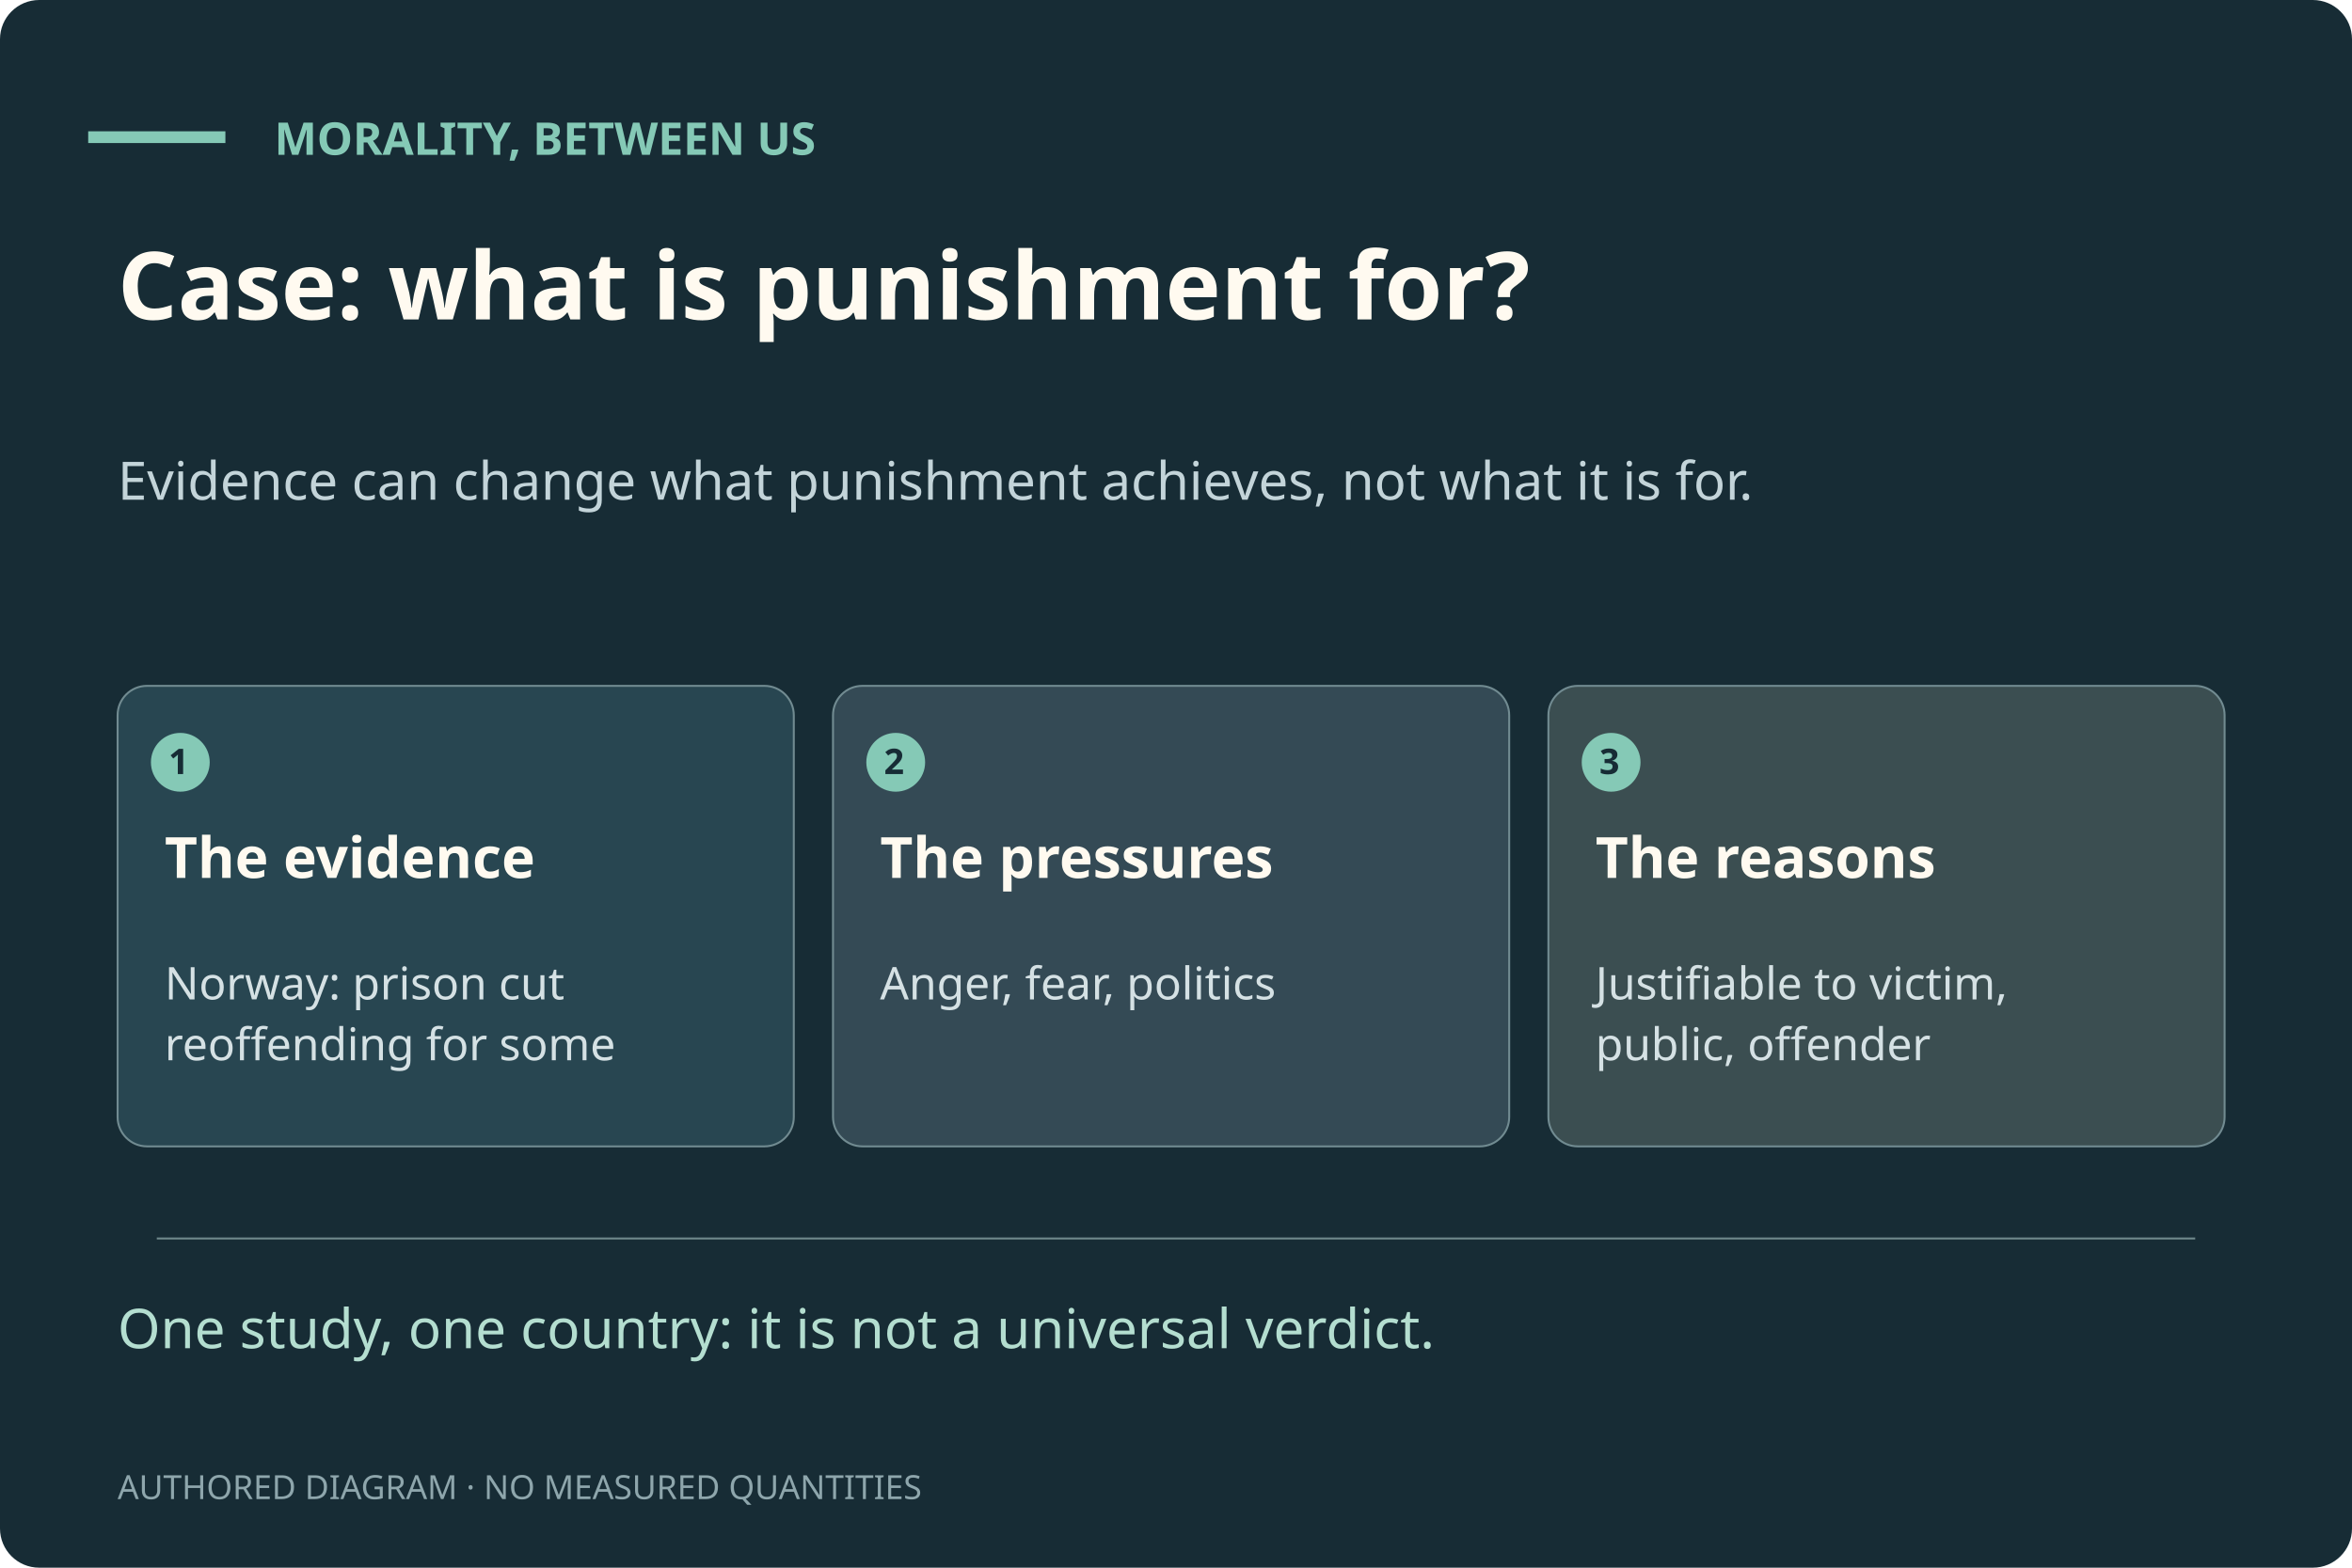
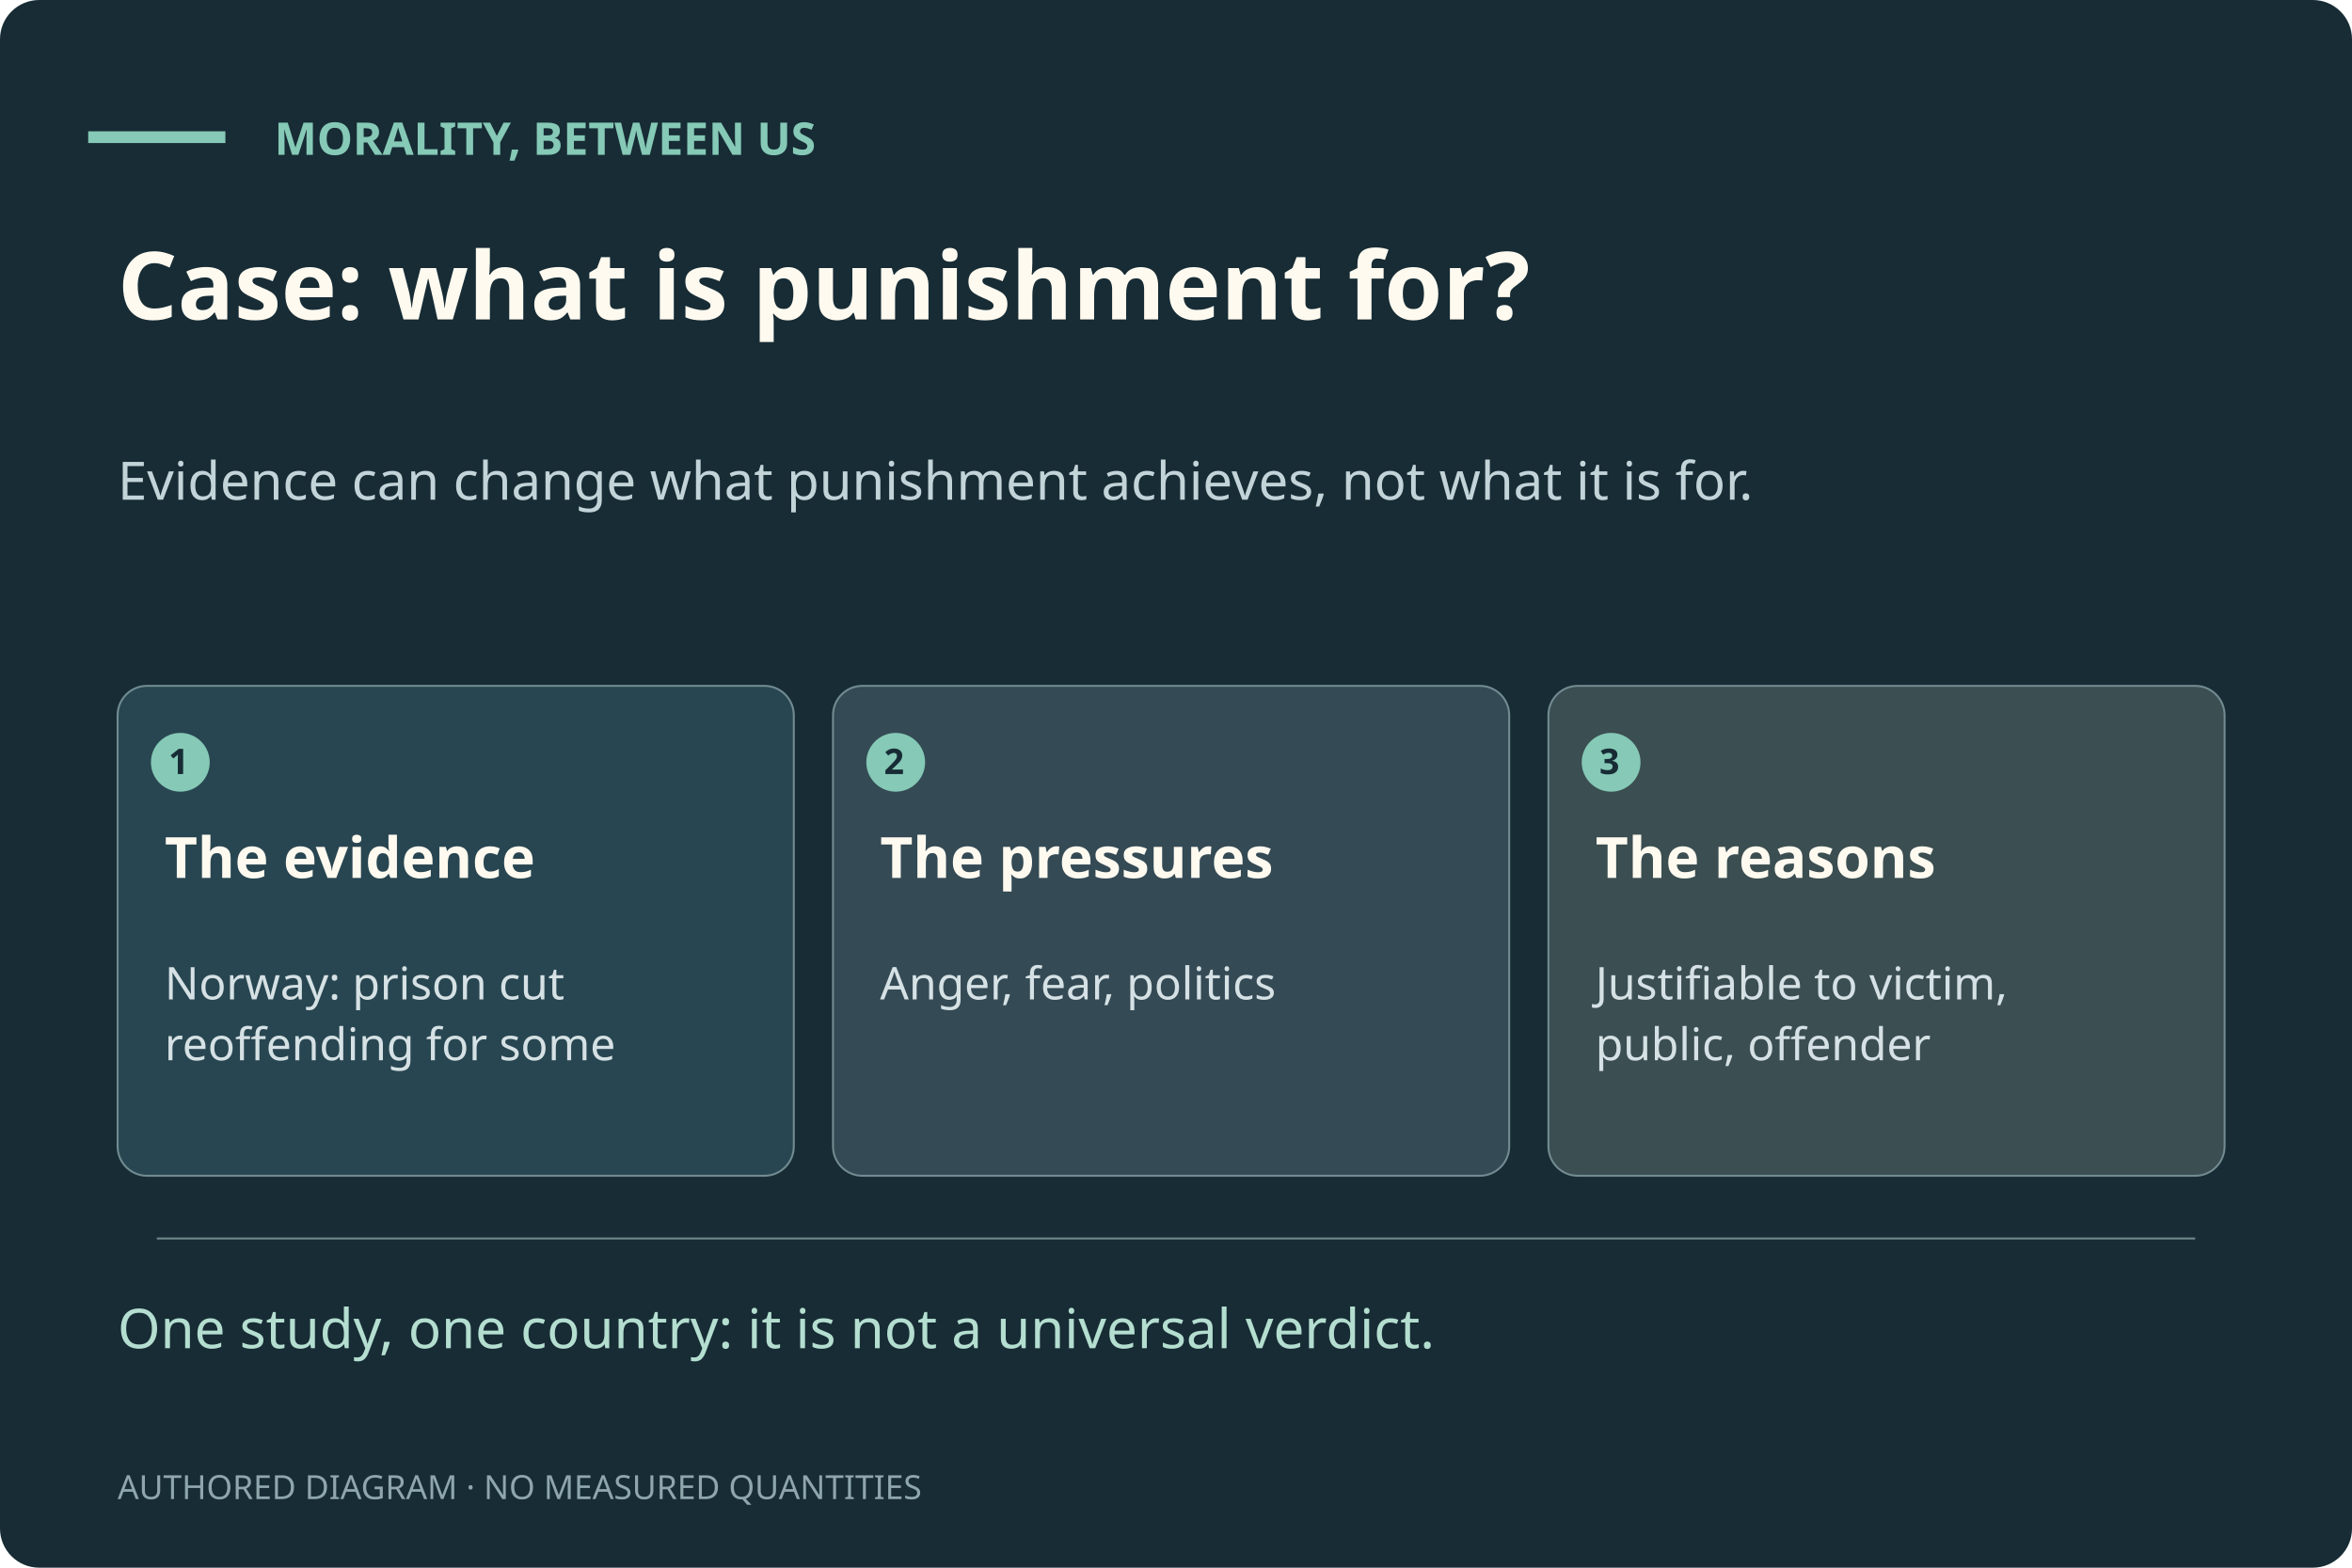
<svg xmlns="http://www.w3.org/2000/svg" width="1200" height="800" viewBox="0 0 1200 800" role="img" aria-label="Case: what is punishment for?">
  <rect width="1200" height="800" rx="20" fill="#172c35" />
  <path d="M45 70h70" stroke="#85c9b6" stroke-width="6" />
  <text x="140" y="79" fill="#85c9b6" font-size="23" font-weight="600" font-family="system-ui,sans-serif">
    <tspan x="140" dy="0">MORALITY, BETWEEN US</tspan>
  </text>
  <text x="60" y="163" fill="#fffaf0" font-size="48" font-weight="600" font-family="system-ui,sans-serif">
    <tspan x="60" dy="0">Case: what is punishment for?</tspan>
  </text>
  <text x="60" y="255" fill="#c3d4d9" font-size="27" font-weight="400" font-family="system-ui,sans-serif">
    <tspan x="60" dy="0">Evidence can change what punishment achieves, not what it is for.</tspan>
  </text>
-   <rect x="60" y="350" width="345" height="235" rx="15" fill="#284651" stroke="#718b91" />
+   <rect x="60" y="350" width="345" height="250" rx="15" fill="#284651" stroke="#718b91" />
  <circle cx="92" cy="389" r="15" fill="#85c9b6" />
  <text x="86" y="395" fill="#172c35" font-size="18" font-weight="700" font-family="system-ui,sans-serif">
    <tspan x="86" dy="0">1</tspan>
  </text>
  <text x="84" y="448" fill="#fffaf0" font-size="29" font-weight="600" font-family="system-ui,sans-serif">
    <tspan x="84" dy="0">The evidence</tspan>
  </text>
  <text x="84" y="510" fill="#d5e1e4" font-size="23" font-weight="400" font-family="system-ui,sans-serif">
    <tspan x="84" dy="0">Norway: prison cut</tspan>
    <tspan x="84" dy="31.05">reoffending for some</tspan>
  </text>
-   <rect x="425" y="350" width="345" height="235" rx="15" fill="#344a55" stroke="#718b91" />
+   <rect x="425" y="350" width="345" height="250" rx="15" fill="#344a55" stroke="#718b91" />
  <circle cx="457" cy="389" r="15" fill="#85c9b6" />
  <text x="451" y="395" fill="#172c35" font-size="18" font-weight="700" font-family="system-ui,sans-serif">
    <tspan x="451" dy="0">2</tspan>
  </text>
  <text x="449" y="448" fill="#fffaf0" font-size="29" font-weight="600" font-family="system-ui,sans-serif">
    <tspan x="449" dy="0">The pressures</tspan>
  </text>
  <text x="449" y="510" fill="#d5e1e4" font-size="23" font-weight="400" font-family="system-ui,sans-serif">
    <tspan x="449" dy="0">Anger, fear, politics</tspan>
  </text>
-   <rect x="790" y="350" width="345" height="235" rx="15" fill="#3b4e51" stroke="#718b91" />
+   <rect x="790" y="350" width="345" height="250" rx="15" fill="#3b4e51" stroke="#718b91" />
  <circle cx="822" cy="389" r="15" fill="#85c9b6" />
  <text x="816" y="395" fill="#172c35" font-size="18" font-weight="700" font-family="system-ui,sans-serif">
    <tspan x="816" dy="0">3</tspan>
  </text>
  <text x="814" y="448" fill="#fffaf0" font-size="29" font-weight="600" font-family="system-ui,sans-serif">
    <tspan x="814" dy="0">The reasons</tspan>
  </text>
  <text x="814" y="510" fill="#d5e1e4" font-size="23" font-weight="400" font-family="system-ui,sans-serif">
    <tspan x="814" dy="0">Justifiable to victim,</tspan>
    <tspan x="814" dy="31.05">public, offender</tspan>
  </text>
  <path d="M80 632h1040" stroke="#70898c" />
  <text x="60" y="688" fill="#b4ded0" font-size="28" font-weight="400" font-family="system-ui,sans-serif">
    <tspan x="60" dy="0">One study, one country: it is not a universal verdict.</tspan>
  </text>
  <text x="60" y="765" fill="#8ea6ac" font-size="17" font-weight="400" font-family="system-ui,sans-serif">
    <tspan x="60" dy="0">AUTHORED DIAGRAM · NO MEASURED QUANTITIES</tspan>
  </text>
</svg>
